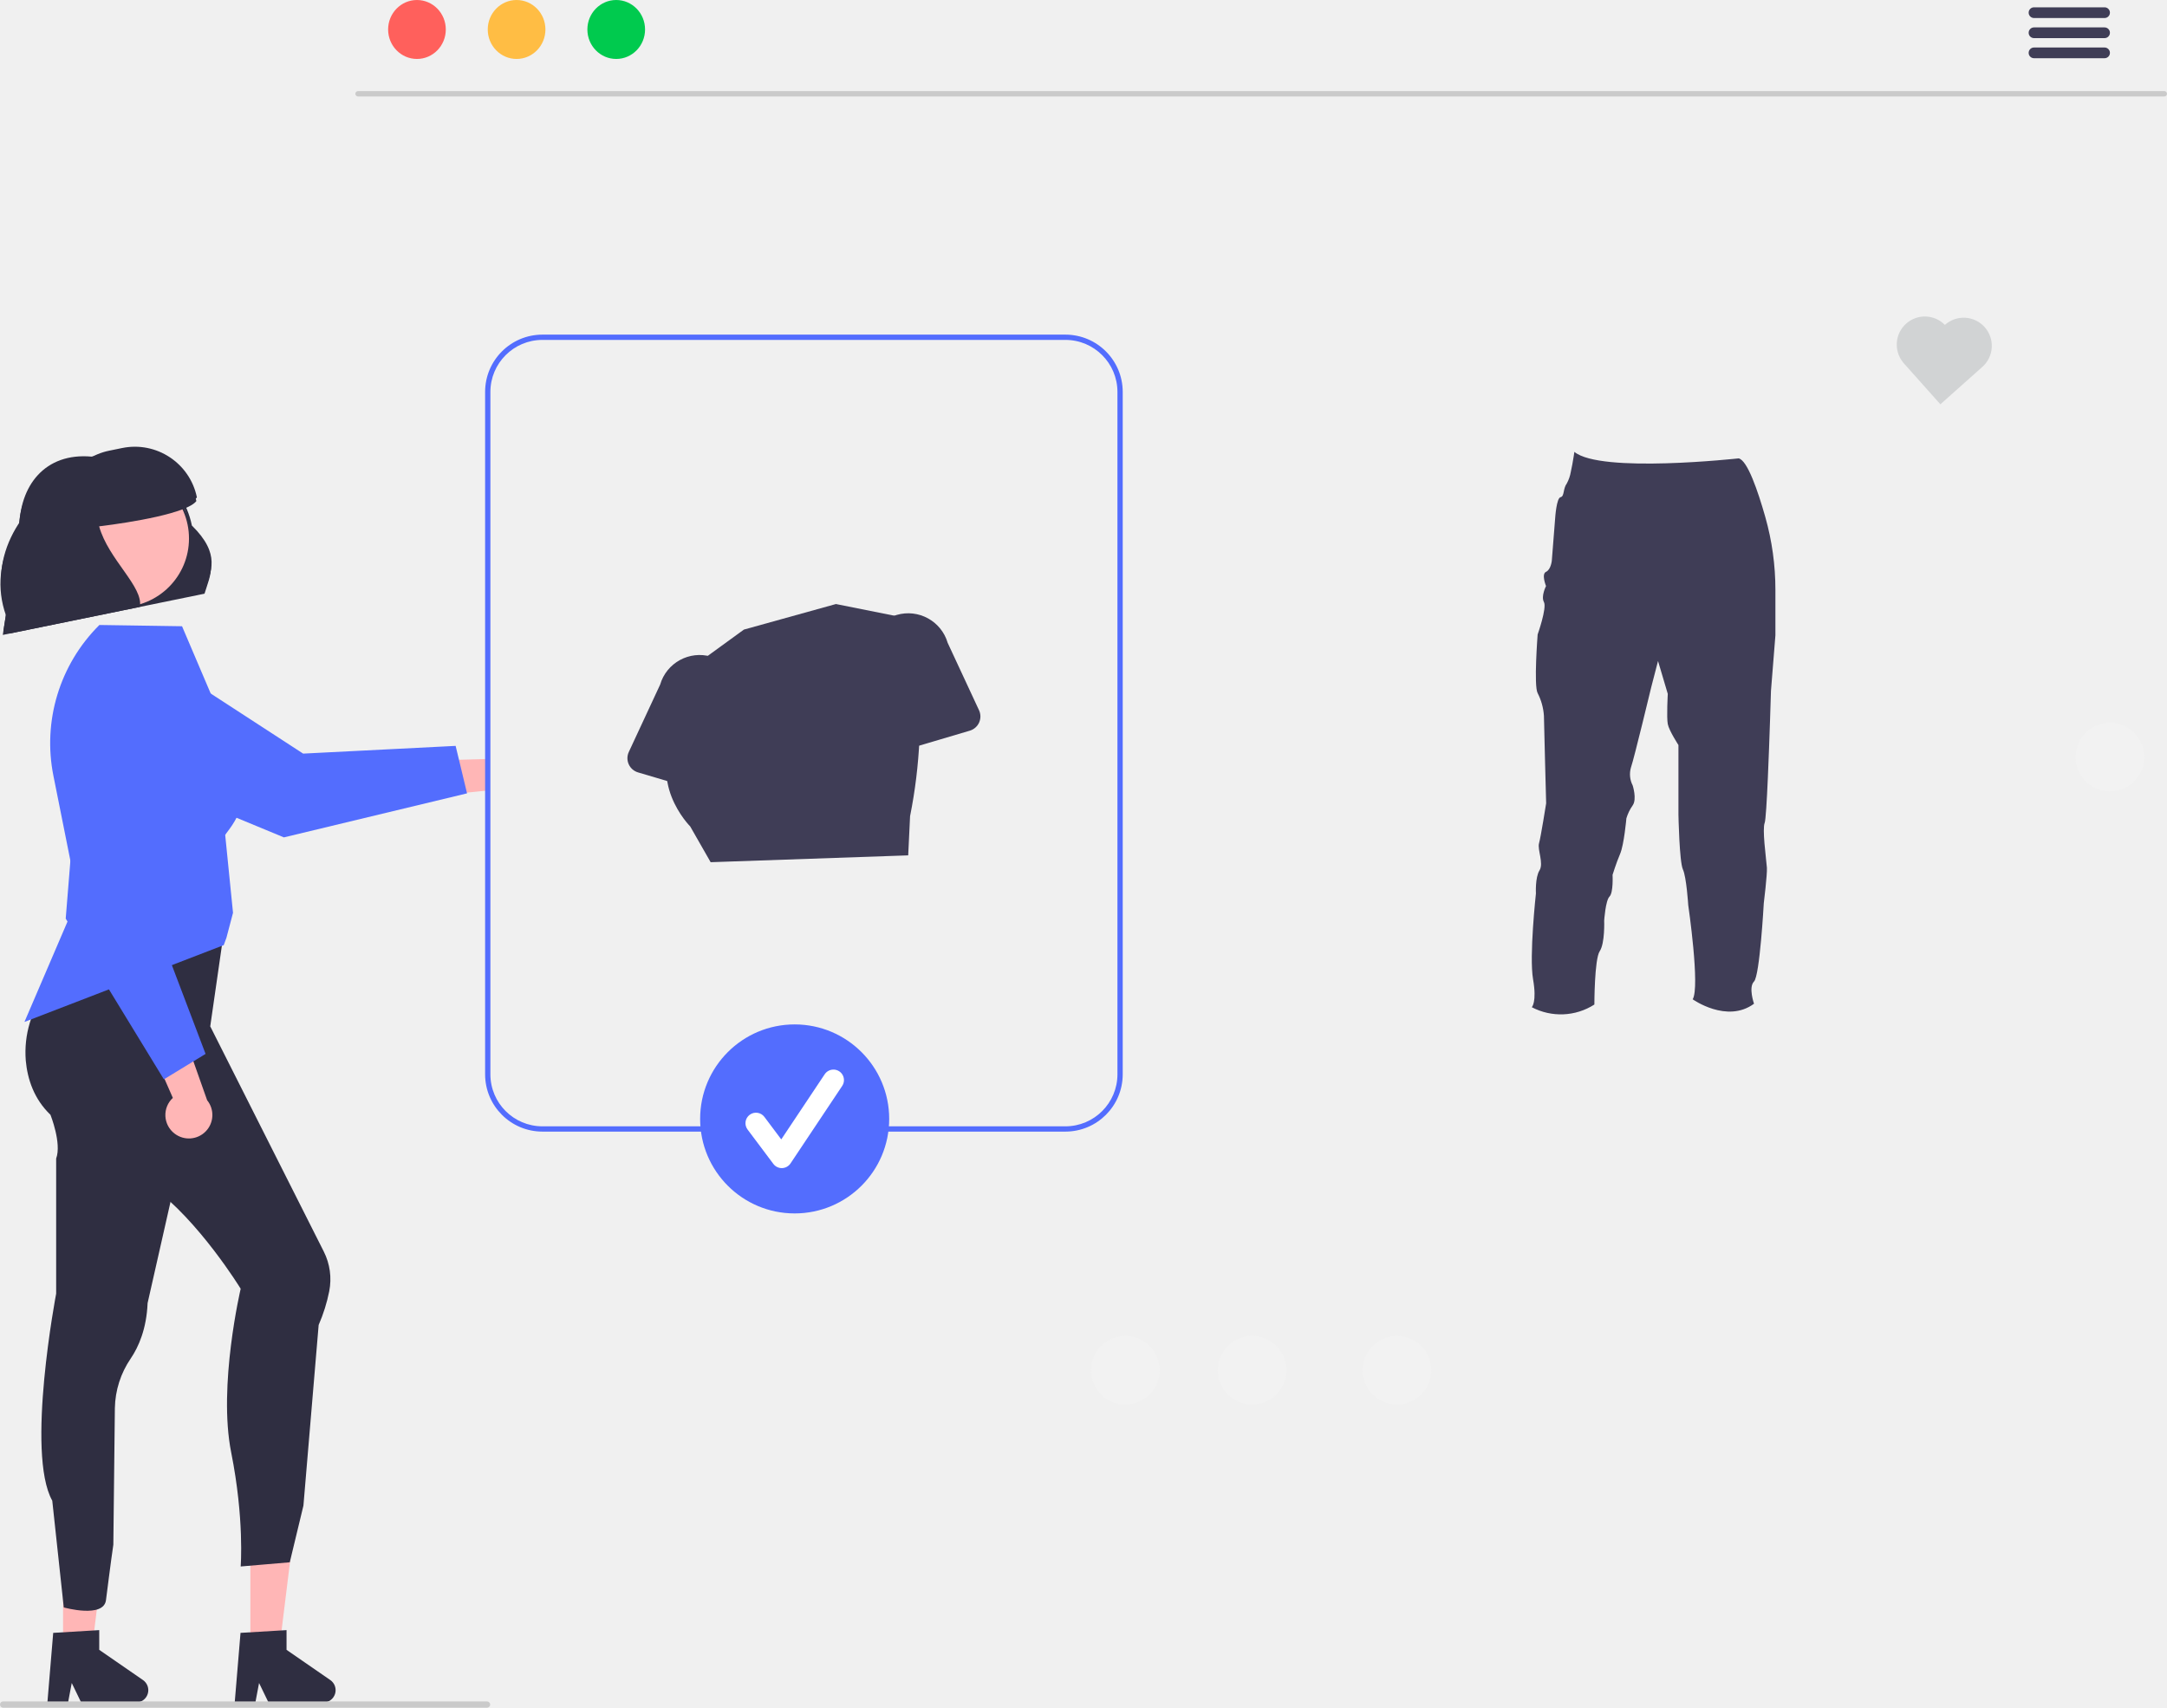
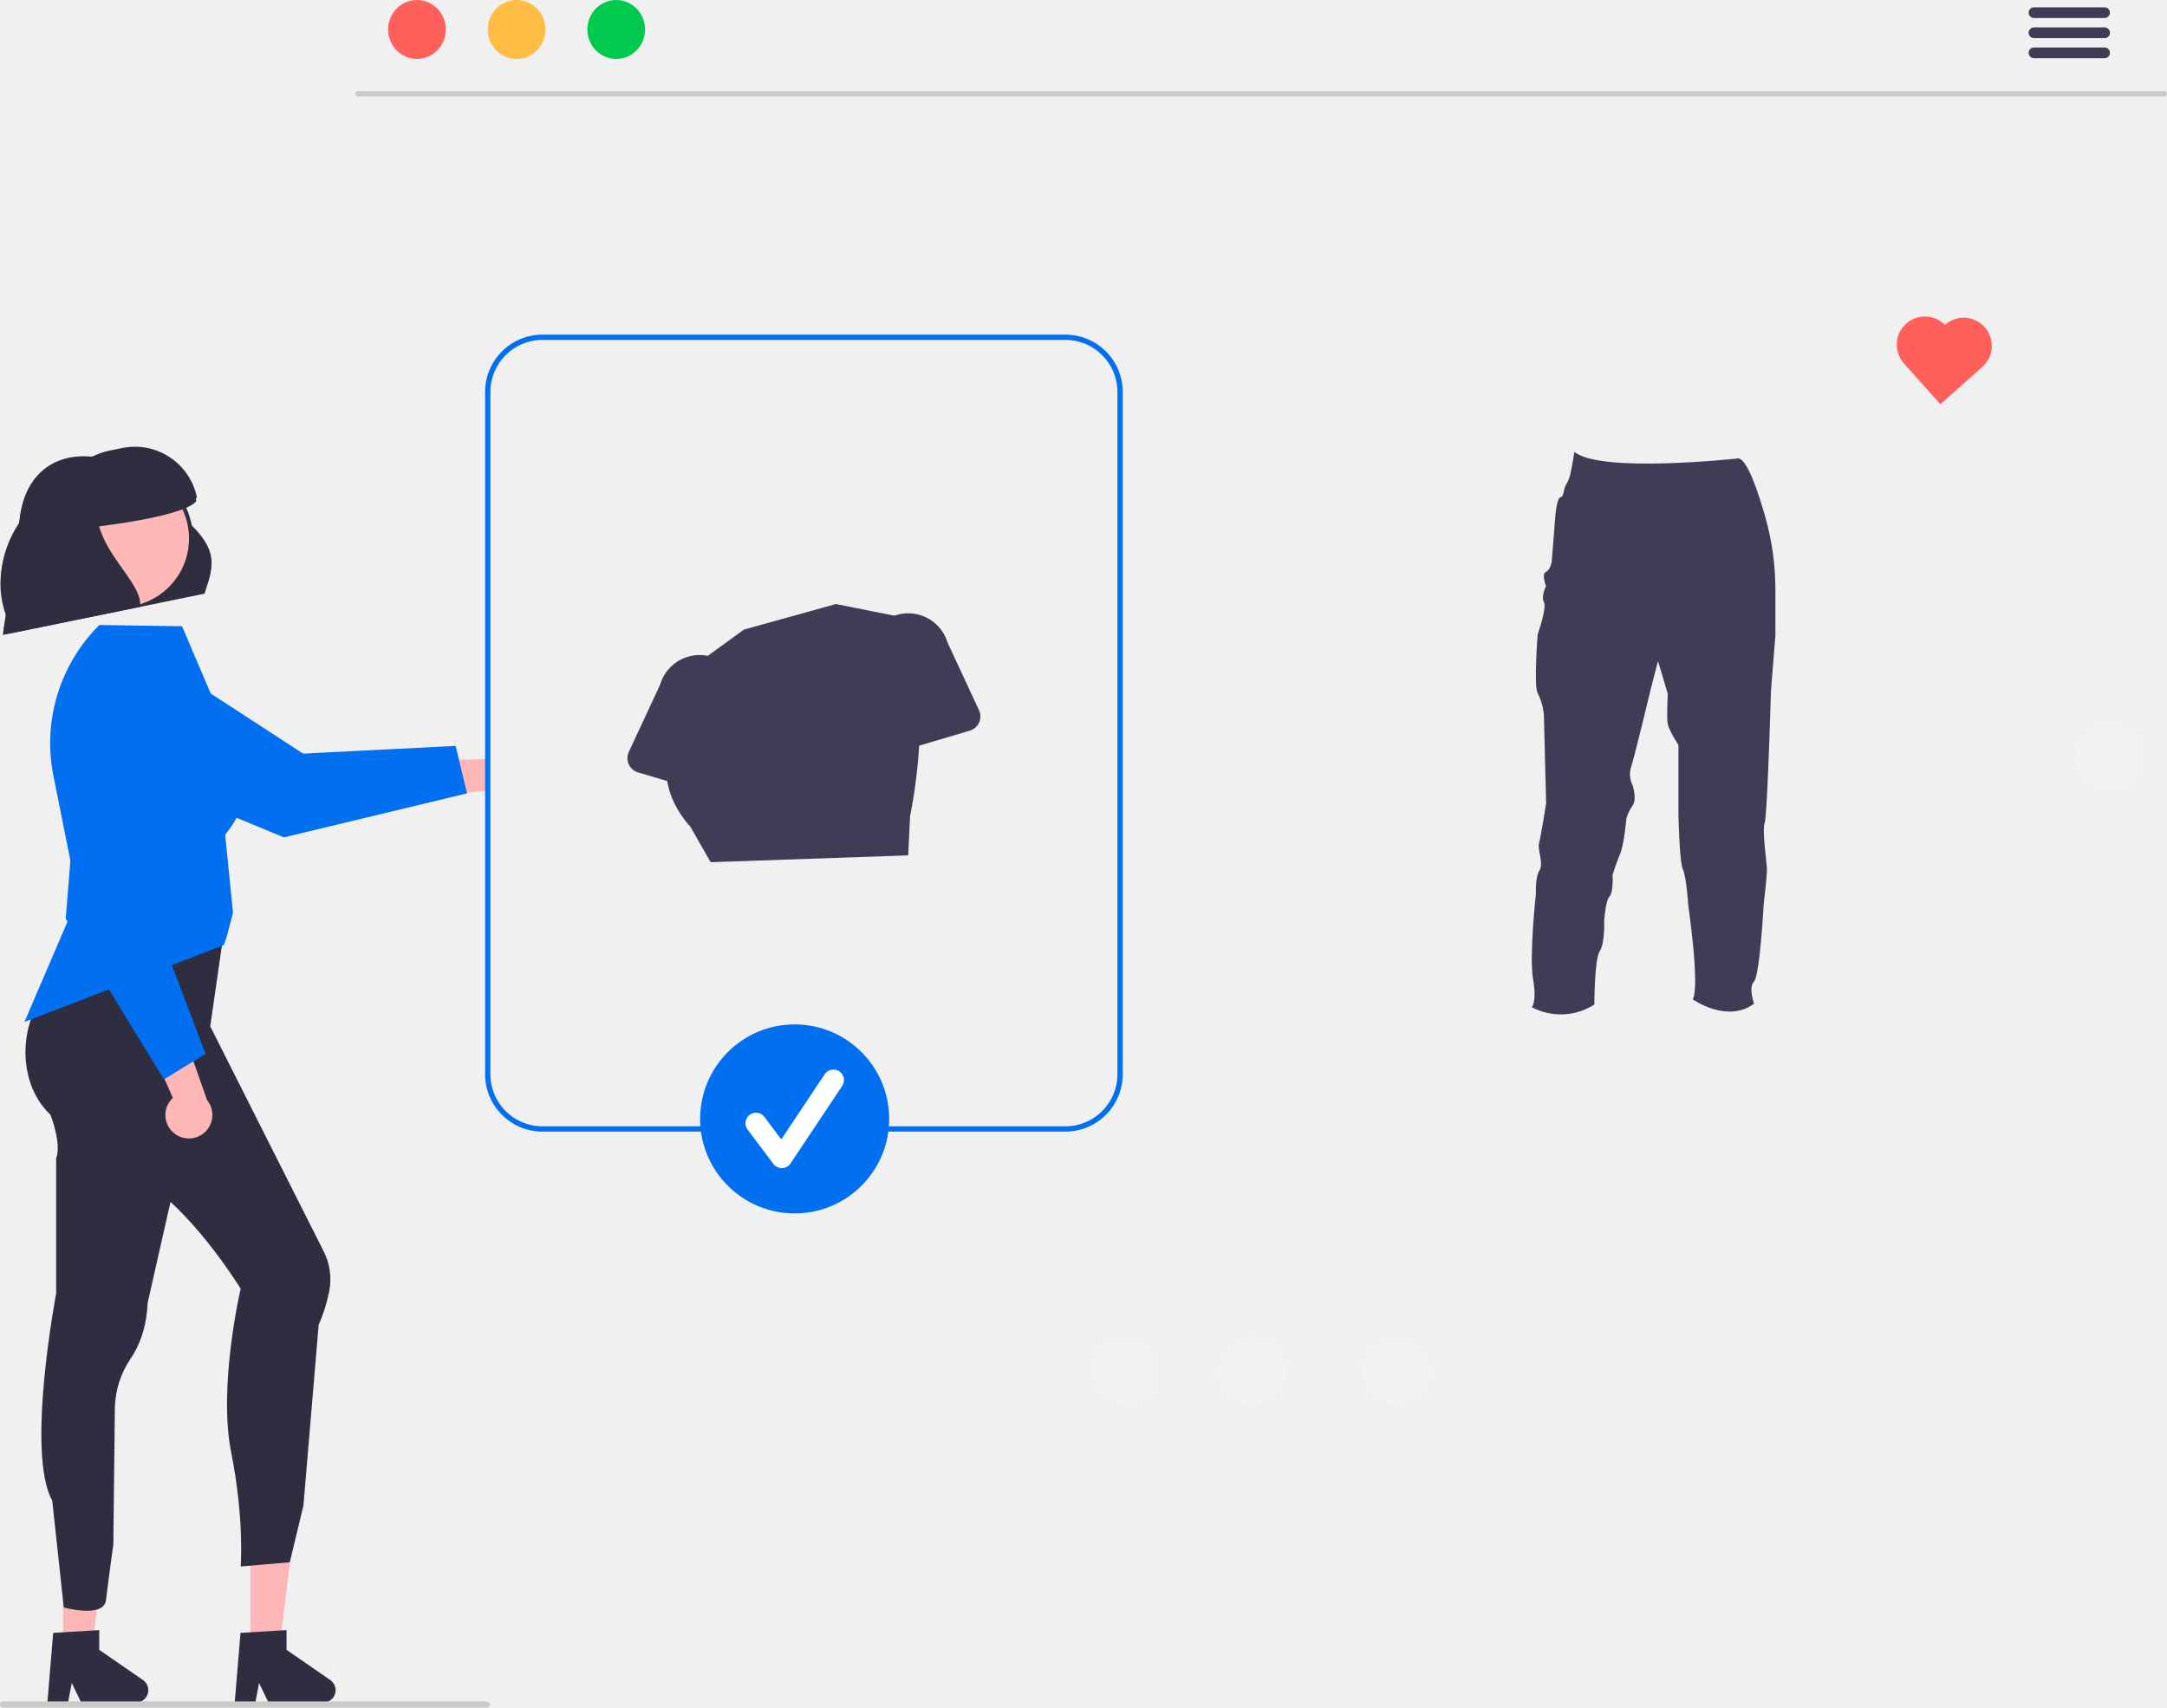
<svg xmlns="http://www.w3.org/2000/svg" data-name="Layer 1" width="820.918" height="647.102" viewBox="0 0 820.918 647.102">
  <circle cx="799.298" cy="286.869" r="13" fill="#f2f2f2" />
  <path d="M380.987,422.954a8.842,8.842,0,0,1-13.095-3.515l-31.263,3.165,7.571-14.468,28.527-.788a8.89,8.89,0,0,1,8.26,15.605Z" transform="translate(-183.2348 -119.8836)" fill="#ffb6b6" />
-   <path d="M290.776,437.193l-68.887-28.546a22.317,22.317,0,0,1-12.061-29.129h0a22.294,22.294,0,0,1,32.746-10.156l55.504,36.085,57.763-2.925,4.325,17.988Z" transform="translate(-183.2348 -119.8836)" fill="#536dfe" />
+   <path d="M290.776,437.193l-68.887-28.546a22.317,22.317,0,0,1-12.061-29.129h0a22.294,22.294,0,0,1,32.746-10.156l55.504,36.085,57.763-2.925,4.325,17.988Z" transform="translate(-183.2348 -119.8836)" fill="#0070F0" />
  <polygon points="94.851 624.183 105.88 624.183 111.127 581.641 94.849 581.642 94.851 624.183" fill="#ffb6b6" />
  <path d="M274.35,738.626l17.435-1.041v7.47l16.576,11.448a4.666,4.666,0,0,1-2.651,8.506H284.953l-3.578-7.389-1.397,7.389h-7.826Z" transform="translate(-183.2348 -119.8836)" fill="#2f2e41" />
  <polygon points="23.89 624.183 34.919 624.183 40.166 581.641 23.888 581.642 23.89 624.183" fill="#ffb6b6" />
  <path d="M203.39,738.626l17.435-1.041v7.47l16.576,11.448a4.666,4.666,0,0,1-2.651,8.506H213.992l-3.578-7.389-1.397,7.389h-7.826Z" transform="translate(-183.2348 -119.8836)" fill="#2f2e41" />
  <path d="M262.88,508.798l43,85.31a23.39,23.39,0,0,1,2.07,15.1,62.401,62.401,0,0,1-4,12.74l-5.77,68.46-5.17,21.474-18.6,1.586s1.44-18-3.6-43.24,3.6-62,3.6-62-15.85-25.94-33.87-38.92S262.88,508.798,262.88,508.798Z" transform="translate(-183.2348 -119.8836)" fill="#2f2e41" />
  <path d="M216.76,470.238s-8.92,15.81-15.51,24.32a38.89,38.89,0,0,0-8.25,27.22c.64,7,3.1,14.55,9.35,20.53,0,0,4.32,10.81,2.16,16.58v51.19s-11.566,60.443-1.476,78.463l4.356,40.447s15.291,4.291,16.011-2.909c0,0,1.999-15.821,2.769-20.871l.58-51.73a34.4,34.4,0,0,1,6-18.81c3-4.41,6-11.26,6.4-21l23.73-104.87,5.283-36.633Z" transform="translate(-183.2348 -119.8836)" fill="#2f2e41" />
-   <path d="M203.479,413.896l9.223,46.118L192.495,507.126l75.49-29.1,1.025-2.781,2.497-9.471-2.959-29.489c1.039-2.165,15.834-15.834.361-39.868l-16.715-39.232-31.308-.476-.13.13A63.075,63.075,0,0,0,203.479,413.896Z" transform="translate(-183.2348 -119.8836)" fill="#536dfe" />
+   <path d="M203.479,413.896l9.223,46.118L192.495,507.126l75.49-29.1,1.025-2.781,2.497-9.471-2.959-29.489c1.039-2.165,15.834-15.834.361-39.868l-16.715-39.232-31.308-.476-.13.13A63.075,63.075,0,0,0,203.479,413.896Z" transform="translate(-183.2348 -119.8836)" fill="#0070F0" />
  <path d="M249.389,549.447a8.842,8.842,0,0,1-.677-13.542L236.097,507.126l16.094,2.76,9.512,26.906A8.89,8.89,0,0,1,249.389,549.447Z" transform="translate(-183.2348 -119.8836)" fill="#ffb6b6" />
-   <path d="M208.129,467.971l6.006-74.325a22.317,22.317,0,0,1,24.016-20.425h0a22.294,22.294,0,0,1,19.724,28.043l-17.291,63.905L261.11,519.241l-15.79,9.641Z" transform="translate(-183.2348 -119.8836)" fill="#536dfe" />
+   <path d="M208.129,467.971l6.006-74.325a22.317,22.317,0,0,1,24.016-20.425h0a22.294,22.294,0,0,1,19.724,28.043l-17.291,63.905L261.11,519.241l-15.79,9.641Z" transform="translate(-183.2348 -119.8836)" fill="#0070F0" />
  <path d="M184.503,359.077l76.419-15.624c2.104-7.019,6.136-13.465-4.994-24.426a33.234,33.234,0,0,0-38.051-26.12l0,0c-17.541-1.561-27.395,10.906-27.344,27.639Z" transform="translate(-183.2348 -119.8836)" fill="#2f2e41" />
  <circle cx="45.83" cy="202.661" r="25.976" fill="#ffb8b8" />
  <path d="M209.482,300.813a23.92,23.92,0,0,1,15.129-10.157l4.899-1.002a24,24,0,0,1,28.321,18.706l0,0c-3.52,4.584-24.389,8.057-36.829,9.571,3.484,12.57,16.877,22.884,15.428,30.528l-48.987,10.015-1.002-4.899C177.847,332.91,189.835,311.754,209.482,300.813Z" transform="translate(-183.2348 -119.8836)" fill="#2f2e41" />
  <path d="M184.291,360.475l76.419-15.624c2.104-7.019,6.136-13.465-4.994-24.426a33.234,33.234,0,0,0-38.051-26.12l0,0c-17.541-1.561-27.395,10.906-27.344,27.639Z" transform="translate(-183.2348 -119.8836)" fill="#2f2e41" />
  <circle cx="45.618" cy="204.059" r="25.976" fill="#ffb8b8" />
  <path d="M209.27,302.211a23.92,23.92,0,0,1,15.129-10.157l4.899-1.002a24,24,0,0,1,28.321,18.706l0,0c-3.52,4.584-24.389,8.057-36.829,9.571,3.484,12.57,16.877,22.884,15.428,30.528l-48.987,10.015-1.002-4.899C177.635,334.308,189.623,313.152,209.27,302.211Z" transform="translate(-183.2348 -119.8836)" fill="#2f2e41" />
  <path d="M586.847,547.683H388.714a20.729,20.729,0,0,1-20.706-20.706V268.389a20.729,20.729,0,0,1,20.706-20.706H586.847a20.729,20.729,0,0,1,20.706,20.706V526.977A20.729,20.729,0,0,1,586.847,547.683Z" transform="translate(-183.2348 -119.8836)" fill="#f0f0f0" />
-   <path d="M586.847,548.683H388.714A21.731,21.731,0,0,1,367.008,526.977V268.389a21.73,21.73,0,0,1,21.706-21.706h198.133a21.731,21.731,0,0,1,21.706,21.706V526.977A21.731,21.731,0,0,1,586.847,548.683ZM388.714,248.683A19.728,19.728,0,0,0,369.008,268.389V526.977a19.728,19.728,0,0,0,19.706,19.706h198.133a19.728,19.728,0,0,0,19.706-19.706V268.389a19.728,19.728,0,0,0-19.706-19.706Z" transform="translate(-183.2348 -119.8836)" fill="#536dfe" />
+   <path d="M586.847,548.683H388.714A21.731,21.731,0,0,1,367.008,526.977V268.389a21.73,21.73,0,0,1,21.706-21.706h198.133a21.731,21.731,0,0,1,21.706,21.706V526.977A21.731,21.731,0,0,1,586.847,548.683ZM388.714,248.683A19.728,19.728,0,0,0,369.008,268.389V526.977a19.728,19.728,0,0,0,19.706,19.706h198.133a19.728,19.728,0,0,0,19.706-19.706V268.389a19.728,19.728,0,0,0-19.706-19.706Z" transform="translate(-183.2348 -119.8836)" fill="#0070F0" />
  <path d="M908.729,547.683H710.595a20.729,20.729,0,0,1-20.706-20.706V268.389a20.729,20.729,0,0,1,20.706-20.706H908.729a20.729,20.729,0,0,1,20.706,20.706V526.977A20.729,20.729,0,0,1,908.729,547.683Z" transform="translate(-183.2348 -119.8836)" fill="#f0f0f0" />
  <path d="M1003.159,156.436H318.836a1.016,1.016,0,0,1,0-2.031h684.323a1.016,1.016,0,0,1,0,2.031Z" transform="translate(-183.2348 -119.8836)" fill="#cacaca" />
  <ellipse cx="157.956" cy="11.169" rx="10.925" ry="11.169" fill="#FF605C" />
  <ellipse cx="195.698" cy="11.169" rx="10.925" ry="11.169" fill="#FFBD44" />
  <ellipse cx="233.44" cy="11.169" rx="10.925" ry="11.169" fill="#00CA4E" />
  <path d="M980.546,126.715H953.729a2.031,2.031,0,0,1,0-4.061h26.817a2.031,2.031,0,0,1,0,4.061Z" transform="translate(-183.2348 -119.8836)" fill="#3f3d56" />
  <path d="M980.546,134.33H953.729a2.031,2.031,0,0,1,0-4.061h26.817a2.031,2.031,0,0,1,0,4.061Z" transform="translate(-183.2348 -119.8836)" fill="#3f3d56" />
  <path d="M980.546,141.945H953.729a2.031,2.031,0,0,1,0-4.061h26.817a2.031,2.031,0,0,1,0,4.061Z" transform="translate(-183.2348 -119.8836)" fill="#3f3d56" />
-   <path d="M920.03,242.98l-.02.018A10.646,10.646,0,0,0,904.136,257.15l-.02.018,14.189,15.914,15.914-14.189a10.66,10.66,0,0,0-14.189-15.914Z" transform="translate(-183.2348 -119.8836)" fill="#d1d3d4" />
+   <path d="M920.03,242.98l-.02.018A10.646,10.646,0,0,0,904.136,257.15l-.02.018,14.189,15.914,15.914-14.189a10.66,10.66,0,0,0-14.189-15.914Z" transform="translate(-183.2348 -119.8836)" fill="#FF605C" />
  <path d="M421.417,409.496a5.605,5.605,0,0,1,.026-4.672l11.877-25.535a15.583,15.583,0,0,1,29.908,8.766l-3.97,27.973a5.611,5.611,0,0,1-7.149,4.591L424.938,412.569A5.605,5.605,0,0,1,421.417,409.496Z" transform="translate(-183.2348 -119.8836)" fill="#3f3d56" />
  <path d="M550.623,396.757l-27.172,8.051a5.611,5.611,0,0,1-7.149-4.591L512.332,372.243a15.583,15.583,0,0,1,29.908-8.766l11.877,25.535a5.611,5.611,0,0,1-3.494,7.745Z" transform="translate(-183.2348 -119.8836)" fill="#3f3d56" />
  <path d="M443.73,373.953l21.309-15.497,34.869-9.686L528.964,354.582l1.708,16.057a193.849,193.849,0,0,1-2.677,58.524l-.708,14.842-74.841,2.592-7.749-13.56s-17.434-17.434-3.874-36.806Z" transform="translate(-183.2348 -119.8836)" fill="#3f3d56" />
  <path d="M855.807,343.423v17.222l-1.683,21.039s-.532,18.372-1.175,32.864c-.389,8.809-.825,16.182-1.206,17.134-.468,1.167-.357,4.349-.087,7.69.317,3.865.841,7.944.928,9.309.167,2.548-1.183,13.492-1.183,13.492s-1.508,27.444-3.698,29.634c-2.191,2.19,0,8.42,0,8.42-10.269,7.571-23.238-1.682-23.238-1.682,2.865-4.563-1.683-35.713-1.683-35.713s-.667-10.635-2.015-13.492c-1.349-2.857-1.691-20.706-1.691-20.706V402.199s-3.54-5.413-4.039-7.936,0-11.444,0-11.444l-3.698-12.46-2.532,9.762s-6.555,27.277-7.738,30.642a9.198,9.198,0,0,0,.667,6.738s1.69,5.19,0,7.571a17.028,17.028,0,0,0-2.381,4.889s-.865,9.936-2.381,13.492c-1.516,3.555-2.857,7.936-2.857,7.936s.357,6.714-1.159,8.23c-1.516,1.516-2.016,9.095-2.016,9.095s.333,8.579-1.691,11.611c-2.024,3.032-2.024,20.206-2.024,20.206a23.554,23.554,0,0,1-23.713,1.008s2-1.873.484-10.603c-1.516-8.73,1.087-32.499,1.087-32.499s-.333-6.032,1.349-8.73c1.683-2.698-.849-7.912-.174-10.27.675-2.357,2.698-15.158,2.698-15.158s-.841-31.483-.841-33.166a21.983,21.983,0,0,0-2.381-8.587c-1.516-2.69,0-22.222,0-22.222s3.571-10.095,2.381-12.285.794-6.063.794-6.063-1.849-4.548,0-5.389,2.191-4.206,2.191-4.206l1.285-16.333s.484-7.412,2.024-7.746c1.54-.333.865-3.19,2.381-5.214a14.23,14.23,0,0,0,1.508-4.381c.214-.936.413-1.913.579-2.849.476-2.54.77-4.73.77-4.73,9.936,8.254,62.18,2.468,62.236,2.468,3.317.722,7.262,12.238,10.111,22.277A101.26,101.26,0,0,1,855.807,343.423Z" transform="translate(-183.2348 -119.8836)" fill="#3f3d56" />
  <path d="M319.675,766.986h29.02c.43-.78.83-1.58,1.2-2.39,3.34-7.15,4.75-15.13,6.1-22.95l2.19-12.7q-10.5,7.635-20.99,15.26c-2.28,1.66-4.61,3.39-6.8,5.26-4.61,3.91-8.59,8.43-10.15,14.17-.08.32-.16.64-.22.96A19.465,19.465,0,0,0,319.675,766.986Z" transform="translate(-183.2348 -119.8836)" fill="#f0f0f0" />
  <path d="M315.605,764.595a.775.775,0,0,0,.01.15,10.487,10.487,0,0,0,.54,2.24H329.185a16.311,16.311,0,0,0,1.04-2.39,17.498,17.498,0,0,0,.85-3.39,35.218,35.218,0,0,0-.68-11.74c-.25-1.25-.52-2.51-.79-3.75l-1.54-7.08-7.71,12.39C317.775,755.176,315.095,759.745,315.605,764.595Z" transform="translate(-183.2348 -119.8836)" fill="#f0f0f0" />
  <path d="M183.235,765.785a1.195,1.195,0,0,0,1.19,1.2H367.725a1.195,1.195,0,0,0,0-2.39H184.425A1.193,1.193,0,0,0,183.235,765.785Z" transform="translate(-183.2348 -119.8836)" fill="#cacaca" />
-   <circle cx="301.04" cy="423.992" r="35.811" fill="#536dfe" />
+   <circle cx="301.04" cy="423.992" r="35.811" fill="#0070F0" />
  <path d="M479.389,562.513a3.982,3.982,0,0,1-3.186-1.594l-9.77-13.027a3.983,3.983,0,1,1,6.374-4.78l6.392,8.522,16.416-24.624a3.984,3.984,0,1,1,6.629,4.419l-19.54,29.309a3.985,3.985,0,0,1-3.204,1.773C479.463,562.513,479.426,562.513,479.389,562.513Z" transform="translate(-183.2348 -119.8836)" fill="#fff" />
  <circle cx="426.318" cy="519.221" r="13" fill="#f2f2f2" />
  <circle cx="529.208" cy="519.221" r="13" fill="#f2f2f2" />
  <circle cx="474.316" cy="519.221" r="13" fill="#f2f2f2" />
</svg>
